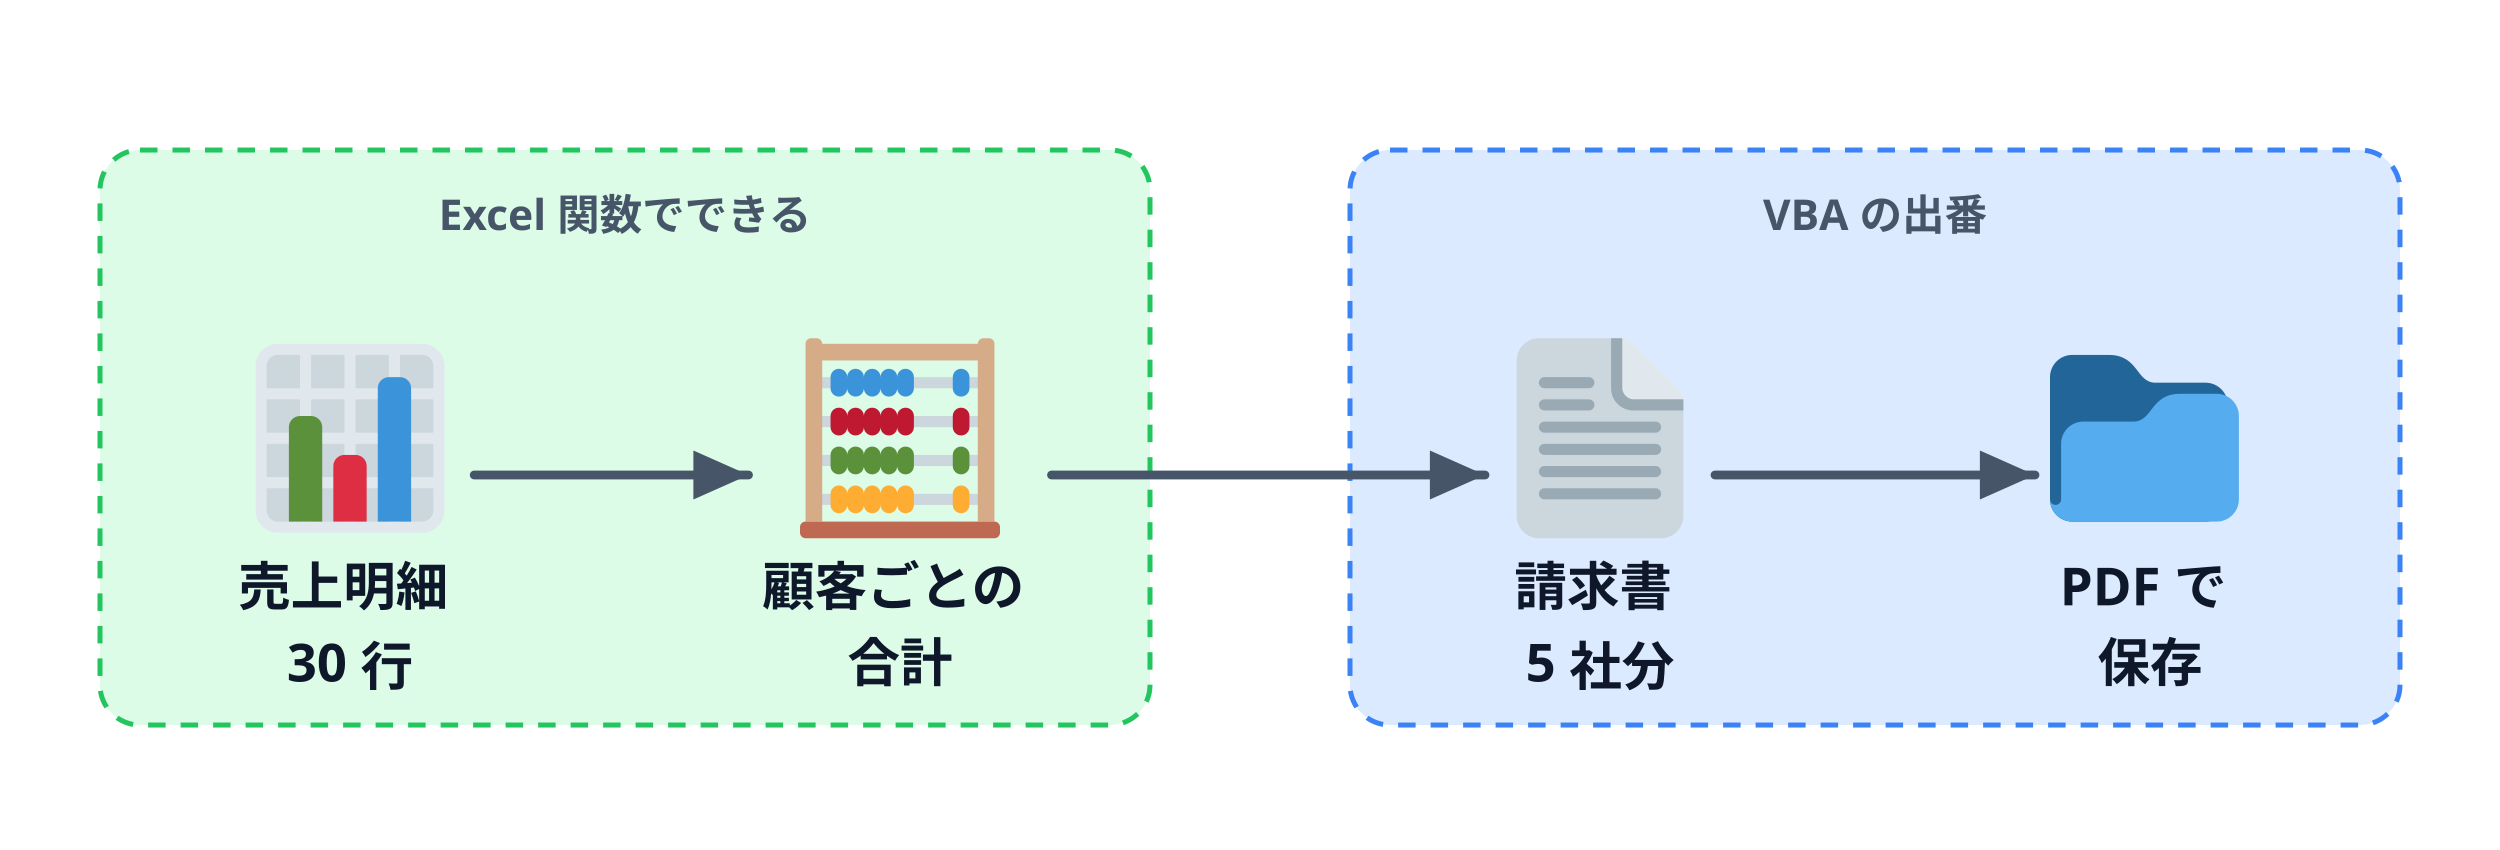
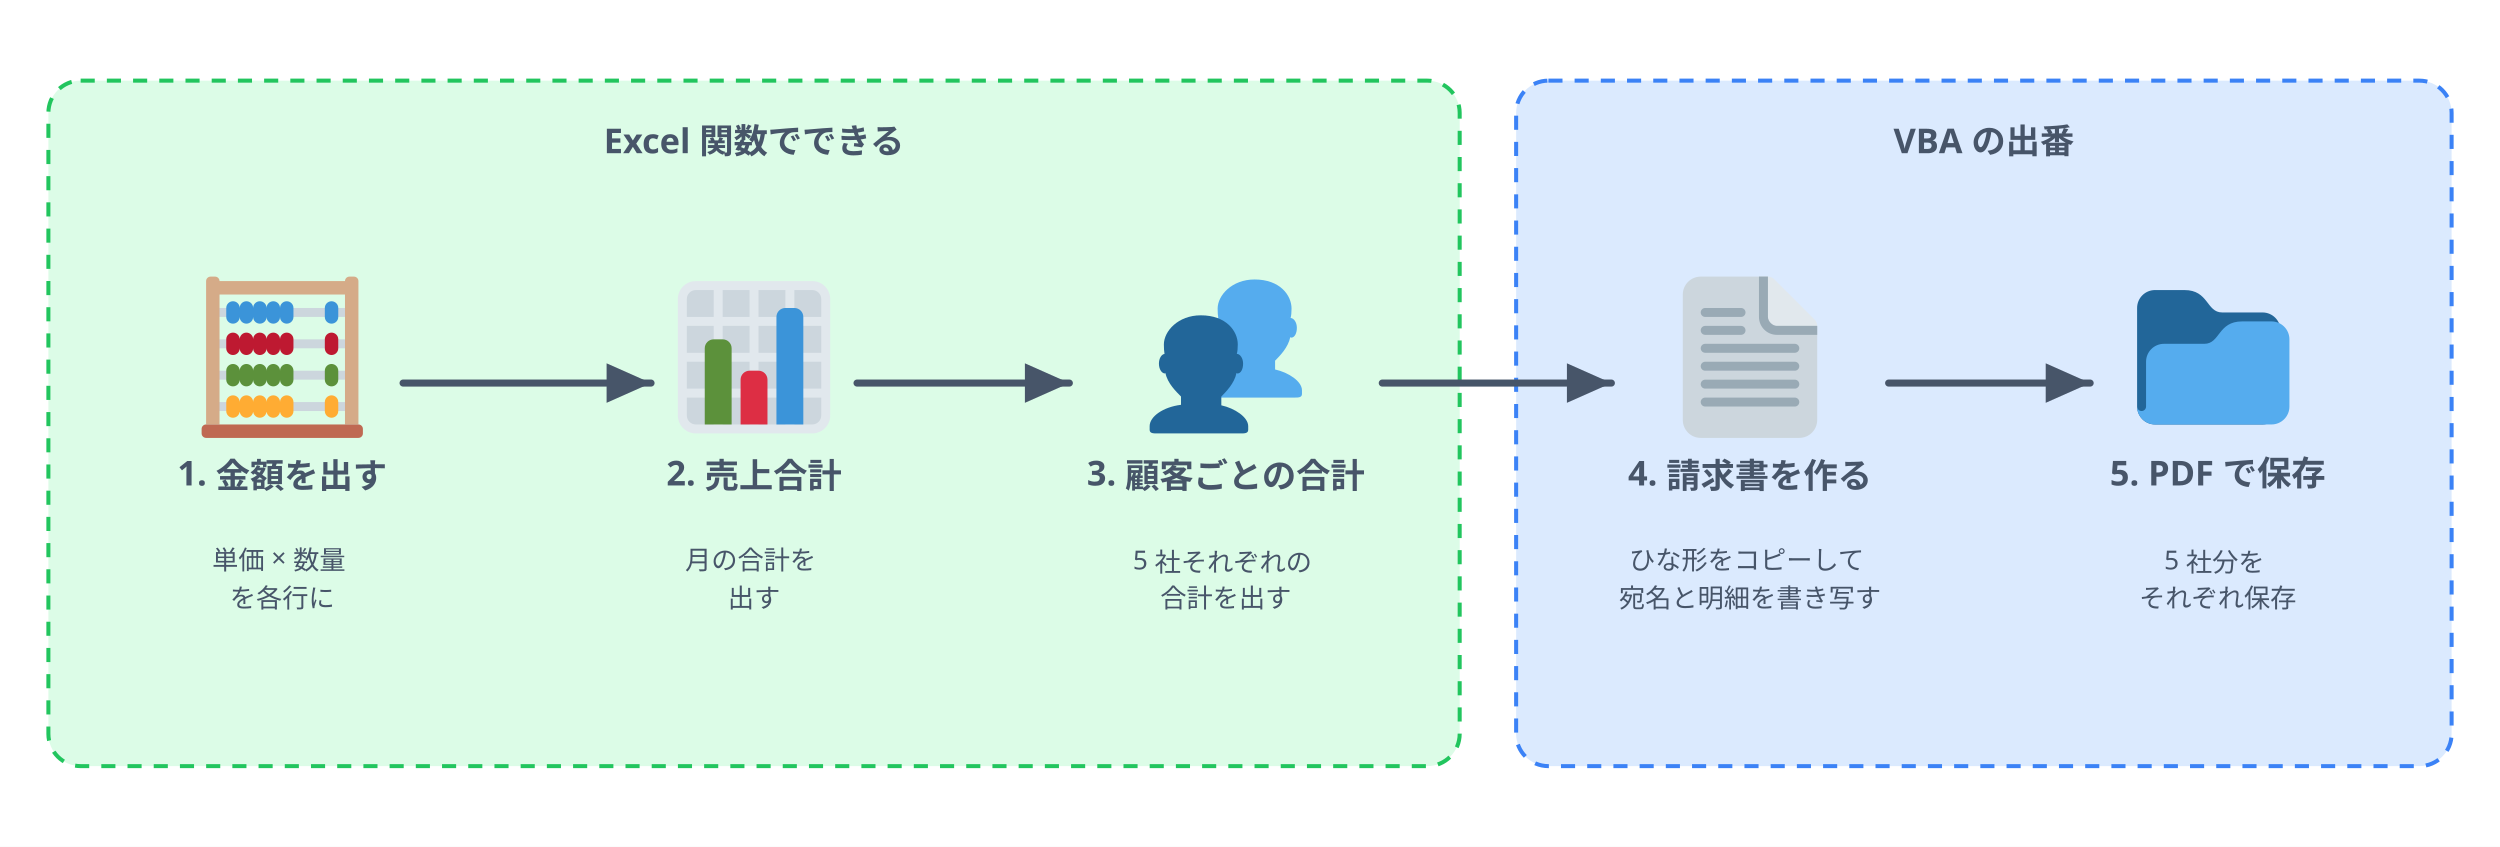
- <svg xmlns="http://www.w3.org/2000/svg" width="1000" height="340" viewBox="0 0 1000 340" font-family="'Hiragino Sans','Noto Sans JP','Yu Gothic','Segoe UI',sans-serif">
+ <svg xmlns="http://www.w3.org/2000/svg" width="1240" height="420" viewBox="0 0 1240 420" font-family="'Hiragino Sans','Noto Sans JP','Yu Gothic','Segoe UI',sans-serif">
  <defs>
    <marker id="aR" viewBox="0 0 10 10" refX="9" refY="5" markerWidth="7" markerHeight="7" orient="auto-start-reverse">
      <path d="M0 1 L9 5 L0 9 z" fill="#475569" />
    </marker>
    <marker id="aRsub" viewBox="0 0 10 10" refX="9" refY="5" markerWidth="7" markerHeight="7" orient="auto-start-reverse">
      <path d="M0 1 L9 5 L0 9 z" fill="#94a3b8" />
    </marker>
  </defs>
-   <rect x="0" y="0" width="1000" height="340" fill="#ffffff" />
-   <rect x="40" y="60" width="420" height="230" rx="16" fill="#dcfce7" stroke="#22c55e" stroke-width="2.0" stroke-dasharray="7 6" />
-   <text x="250" y="92" text-anchor="middle" font-size="17" fill="#475569" font-weight="600">Excel 関数でできる</text>
-   <rect x="540" y="60" width="420" height="230" rx="16" fill="#dbeafe" stroke="#3b82f6" stroke-width="2.0" stroke-dasharray="7 6" />
-   <text x="750" y="92" text-anchor="middle" font-size="17" fill="#475569" font-weight="600">VBA の出番</text>
-   <svg x="100.0" y="135.3" width="80.0" height="80.0" viewBox="0 0 36 36">
-     <path fill="#CCD6DD" d="M31 2H5C3.343 2 2 3.343 2 5v26c0 1.657 1.343 3 3 3h26c1.657 0 3-1.343 3-3V5c0-1.657-1.343-3-3-3z" />
-     <path fill="#E1E8ED" d="M31 1H5C2.791 1 1 2.791 1 5v26c0 2.209 1.791 4 4 4h26c2.209 0 4-1.791 4-4V5c0-2.209-1.791-4-4-4zm0 2c1.103 0 2 .897 2 2v4h-6V3h4zm-4 16h6v6h-6v-6zm0-2v-6h6v6h-6zM25 3v6h-6V3h6zm-6 8h6v6h-6v-6zm0 8h6v6h-6v-6zM17 3v6h-6V3h6zm-6 8h6v6h-6v-6zm0 8h6v6h-6v-6zM3 5c0-1.103.897-2 2-2h4v6H3V5zm0 6h6v6H3v-6zm0 8h6v6H3v-6zm2 14c-1.103 0-2-.897-2-2v-4h6v6H5zm6 0v-6h6v6h-6zm8 0v-6h6v6h-6zm12 0h-4v-6h6v4c0 1.103-.897 2-2 2z" />
-     <path fill="#5C913B" d="M13 33H7V16c0-1.104.896-2 2-2h2c1.104 0 2 .896 2 2v17z" />
-     <path fill="#3B94D9" d="M29 33h-6V9c0-1.104.896-2 2-2h2c1.104 0 2 .896 2 2v24z" />
-     <path fill="#DD2E44" d="M21 33h-6V23c0-1.104.896-2 2-2h2c1.104 0 2 .896 2 2v10z" />
-   </svg>
-   <text x="140" y="242.14" text-anchor="middle" font-size="21" fill="#0f172a" font-weight="700">
-     <tspan x="140" dy="0">売上明細</tspan>
-     <tspan x="140" dy="30.45">30 行</tspan>
-   </text>
-   <svg x="320.0" y="135.3" width="80.0" height="80.0" viewBox="0 0 36 36">
+   <rect x="0" y="0" width="1240" height="420" fill="#ffffff" />
+   <rect x="24" y="40" width="700" height="340" rx="16" fill="#dcfce7" stroke="#22c55e" stroke-width="2.0" stroke-dasharray="7 6" />
+   <text x="374" y="76" text-anchor="middle" font-size="17" fill="#475569" font-weight="600">Excel 関数でできる</text>
+   <rect x="752" y="40" width="464" height="340" rx="16" fill="#dbeafe" stroke="#3b82f6" stroke-width="2.0" stroke-dasharray="7 6" />
+   <text x="984" y="76" text-anchor="middle" font-size="17" fill="#475569" font-weight="600">VBA の出番</text>
+   <svg x="100.0" y="137.2" width="80.0" height="80.0" viewBox="0 0 36 36">
    <path fill="#CCD6DD" d="M3 16v-2h30v2zm0 7v-2h30v2zm0 7v-2h30v2zM3 9V7h30v2z" />
    <path fill="#D5AB88" d="M35 33V1c0-.552-.448-1-1-1h-1c-.552 0-1 .448-1 1H4c0-.552-.448-1-1-1H2c-.552 0-1 .448-1 1v32h34zM4 4h28v29H4V4z" />
    <path fill="#3B94D9" d="M19 5.5c-.829 0-1.5.671-1.5 1.5 0-.829-.671-1.5-1.5-1.5s-1.5.671-1.5 1.5c0-.829-.671-1.5-1.5-1.5s-1.5.671-1.5 1.5c0-.829-.671-1.5-1.5-1.5S8.5 6.171 8.5 7c0-.829-.671-1.5-1.5-1.5S5.5 6.171 5.5 7v2c0 .829.671 1.5 1.5 1.5S8.5 9.829 8.5 9c0 .829.671 1.5 1.5 1.5s1.5-.671 1.5-1.5c0 .829.671 1.5 1.5 1.5s1.5-.671 1.5-1.5c0 .829.671 1.5 1.5 1.5s1.5-.671 1.5-1.5c0 .829.671 1.5 1.5 1.5.828 0 1.5-.671 1.5-1.5V7c0-.829-.672-1.5-1.5-1.5z" />
    <path fill="#BE1931" d="M19 12.5c-.829 0-1.5.671-1.5 1.5 0-.829-.671-1.5-1.5-1.5s-1.5.671-1.5 1.5c0-.829-.671-1.5-1.5-1.5s-1.5.671-1.5 1.5c0-.829-.671-1.5-1.5-1.5s-1.5.671-1.5 1.5c0-.829-.671-1.5-1.5-1.5s-1.5.671-1.5 1.5v2c0 .829.671 1.5 1.5 1.5s1.5-.671 1.5-1.5c0 .829.671 1.5 1.5 1.5s1.5-.671 1.5-1.5c0 .829.671 1.5 1.5 1.5s1.5-.671 1.5-1.5c0 .829.671 1.5 1.5 1.5s1.5-.671 1.5-1.5c0 .829.671 1.5 1.5 1.5.828 0 1.5-.671 1.5-1.5v-2c0-.829-.672-1.5-1.5-1.5z" />
    <path fill="#5C913B" d="M19 19.5c-.829 0-1.5.672-1.5 1.5 0-.828-.671-1.5-1.5-1.5s-1.5.672-1.5 1.5c0-.828-.671-1.5-1.5-1.5s-1.5.672-1.5 1.5c0-.828-.671-1.5-1.5-1.5s-1.5.672-1.5 1.5c0-.828-.671-1.5-1.5-1.5s-1.5.672-1.5 1.5v2c0 .828.671 1.5 1.5 1.5s1.5-.672 1.5-1.5c0 .828.671 1.5 1.5 1.5s1.5-.672 1.5-1.5c0 .828.671 1.5 1.5 1.5s1.5-.672 1.5-1.5c0 .828.671 1.5 1.5 1.5s1.5-.672 1.5-1.5c0 .828.671 1.5 1.5 1.5.828 0 1.5-.672 1.5-1.5v-2c0-.828-.672-1.5-1.5-1.5z" />
    <path fill="#FFAC33" d="M19 26.5c-.829 0-1.5.672-1.5 1.5 0-.828-.671-1.5-1.5-1.5s-1.5.672-1.5 1.5c0-.828-.671-1.5-1.5-1.5s-1.5.672-1.5 1.5c0-.828-.671-1.5-1.5-1.5s-1.5.672-1.5 1.5c0-.828-.671-1.5-1.5-1.5s-1.5.672-1.5 1.5v2c0 .828.671 1.5 1.5 1.5s1.5-.672 1.5-1.5c0 .828.671 1.5 1.5 1.5s1.5-.672 1.5-1.5c0 .828.671 1.5 1.5 1.5s1.5-.672 1.5-1.5c0 .828.671 1.5 1.5 1.5s1.5-.672 1.5-1.5c0 .828.671 1.5 1.5 1.5.828 0 1.5-.672 1.5-1.5v-2c0-.828-.672-1.5-1.5-1.5z" />
    <path fill="#3B94D9" d="M29 10.5c-.828 0-1.5-.671-1.5-1.5V7c0-.829.672-1.5 1.5-1.5s1.5.671 1.5 1.5v2c0 .829-.672 1.5-1.5 1.5z" />
    <path fill="#BE1931" d="M29 17.5c-.828 0-1.5-.671-1.5-1.5v-2c0-.829.672-1.5 1.5-1.5s1.5.671 1.5 1.5v2c0 .829-.672 1.5-1.5 1.5z" />
    <path fill="#5C913B" d="M29 24.5c-.828 0-1.5-.672-1.5-1.5v-2c0-.828.672-1.5 1.5-1.5s1.5.672 1.5 1.5v2c0 .828-.672 1.5-1.5 1.5z" />
    <path fill="#FFAC33" d="M29 31.5c-.828 0-1.5-.672-1.5-1.5v-2c0-.828.672-1.5 1.5-1.5s1.5.672 1.5 1.5v2c0 .828-.672 1.5-1.5 1.5z" />
    <path fill="#BF6952" d="M35 33H1c-.552 0-1 .448-1 1v1c0 .552.448 1 1 1h34c.552 0 1-.448 1-1v-1c0-.552-.448-1-1-1z" />
  </svg>
-   <text x="360" y="242.14" text-anchor="middle" font-size="21" fill="#0f172a" font-weight="700">
-     <tspan x="360" dy="0">顧客ごとの</tspan>
-     <tspan x="360" dy="30.45">合計</tspan>
+   <text x="140" y="240.78" text-anchor="middle" font-size="17" fill="#475569" font-weight="600">1. 金額を出す</text>
+   <text x="140" y="282.42" text-anchor="middle" font-size="13" fill="#475569" font-weight="400">
+     <tspan x="140" dy="0">単価 × 数量</tspan>
+     <tspan x="140" dy="18.85">を各行に</tspan>
  </text>
-   <svg x="600.0" y="135.3" width="80.0" height="80.0" viewBox="0 0 36 36">
+   <svg x="334.0" y="137.2" width="80.0" height="80.0" viewBox="0 0 36 36">
+     <path fill="#CCD6DD" d="M31 2H5C3.343 2 2 3.343 2 5v26c0 1.657 1.343 3 3 3h26c1.657 0 3-1.343 3-3V5c0-1.657-1.343-3-3-3z" />
+     <path fill="#E1E8ED" d="M31 1H5C2.791 1 1 2.791 1 5v26c0 2.209 1.791 4 4 4h26c2.209 0 4-1.791 4-4V5c0-2.209-1.791-4-4-4zm0 2c1.103 0 2 .897 2 2v4h-6V3h4zm-4 16h6v6h-6v-6zm0-2v-6h6v6h-6zM25 3v6h-6V3h6zm-6 8h6v6h-6v-6zm0 8h6v6h-6v-6zM17 3v6h-6V3h6zm-6 8h6v6h-6v-6zm0 8h6v6h-6v-6zM3 5c0-1.103.897-2 2-2h4v6H3V5zm0 6h6v6H3v-6zm0 8h6v6H3v-6zm2 14c-1.103 0-2-.897-2-2v-4h6v6H5zm6 0v-6h6v6h-6zm8 0v-6h6v6h-6zm12 0h-4v-6h6v4c0 1.103-.897 2-2 2z" />
+     <path fill="#5C913B" d="M13 33H7V16c0-1.104.896-2 2-2h2c1.104 0 2 .896 2 2v17z" />
+     <path fill="#3B94D9" d="M29 33h-6V9c0-1.104.896-2 2-2h2c1.104 0 2 .896 2 2v24z" />
+     <path fill="#DD2E44" d="M21 33h-6V23c0-1.104.896-2 2-2h2c1.104 0 2 .896 2 2v10z" />
+   </svg>
+   <text x="374" y="240.78" text-anchor="middle" font-size="17" fill="#475569" font-weight="600">2. 売上合計</text>
+   <text x="374" y="282.42" text-anchor="middle" font-size="13" fill="#475569" font-weight="400">
+     <tspan x="374" dy="0">月の合計を</tspan>
+     <tspan x="374" dy="18.85">出す</tspan>
+   </text>
+   <svg x="568.0" y="137.2" width="80.0" height="80.0" viewBox="0 0 36 36">
+     <path fill="#55ACEE" d="M29 20.729v-1.963c1-1.03 2.914-2.89 3.391-5.273.142.079.055.13.213.13.758 0 1.256-.983 1.256-2.197 0-1.194-.656-2.161-1.399-2.191.143-.516.212-1.206.212-2.092 0-2.956-2.549-6.505-8.253-6.505-5.068 0-8.244 3.549-8.244 6.505 0 .858.051 1.562.142 2.107-.697.105-1.247 1.033-1.247 2.175 0 1.214.614 2.197 1.373 2.197.157 0-.069-.051.072-.13.477 2.384 2.484 4.243 3.484 5.274v1.847c-4 .492-7 2.628-7 4.765v.81c0 .812.823.812 1.634.812h18.73c.813 0 1.636 0 1.636-.812v-.81c0-2.001-3-3.997-6-4.649z" />
+     <path fill="#269" d="M17 28.729v-1.963c1-1.03 2.914-2.89 3.391-5.273.142.079.055.13.213.13.758 0 1.256-.983 1.256-2.197 0-1.194-.656-2.161-1.399-2.191.143-.516.212-1.206.212-2.092 0-2.956-2.549-6.505-8.253-6.505-5.069 0-8.244 3.549-8.244 6.505 0 .858.051 1.562.142 2.107-.697.105-1.247 1.033-1.247 2.175 0 1.214.614 2.197 1.373 2.197.157 0-.069-.051.072-.13C4.993 23.876 7 25.735 8 26.766v1.847c-4 .492-7 2.628-7 4.765v.811C1 35 1.823 35 2.634 35h18.73c.813 0 1.636 0 1.636-.812v-.811c0-2-3-3.996-6-4.648z" />
+   </svg>
+   <text x="608" y="240.78" text-anchor="middle" font-size="17" fill="#475569" font-weight="600">3. 顧客ごとの合計</text>
+   <text x="608" y="282.42" text-anchor="middle" font-size="13" fill="#475569" font-weight="400">
+     <tspan x="608" dy="0">5 社それぞれの</tspan>
+     <tspan x="608" dy="18.85">合計を出す</tspan>
+   </text>
+   <svg x="828.0" y="137.2" width="80.0" height="80.0" viewBox="0 0 36 36">
    <path fill="#E1E8ED" d="M32.415 9.586l-9-9C23.054.225 22.553 0 22 0c-1.104 0-1.999.896-2 2 0 .552.224 1.053.586 1.415l-3.859 3.859 9 9 3.859-3.859c.362.361.862.585 1.414.585 1.104 0 2.001-.896 2-2 0-.552-.224-1.052-.585-1.414z" />
    <path fill="#CCD6DD" d="M22 0H7C4.791 0 3 1.791 3 4v28c0 2.209 1.791 4 4 4h22c2.209 0 4-1.791 4-4V11h-9c-1 0-2-1-2-2V0z" />
    <path fill="#99AAB5" d="M22 0h-2v9c0 2.209 1.791 4 4 4h9v-2h-9c-1 0-2-1-2-2V0zm-5 8c0 .552-.448 1-1 1H8c-.552 0-1-.448-1-1s.448-1 1-1h8c.552 0 1 .448 1 1zm0 4c0 .552-.448 1-1 1H8c-.552 0-1-.448-1-1s.448-1 1-1h8c.552 0 1 .448 1 1zm12 4c0 .552-.447 1-1 1H8c-.552 0-1-.448-1-1s.448-1 1-1h20c.553 0 1 .448 1 1zm0 4c0 .553-.447 1-1 1H8c-.552 0-1-.447-1-1 0-.553.448-1 1-1h20c.553 0 1 .447 1 1zm0 4c0 .553-.447 1-1 1H8c-.552 0-1-.447-1-1 0-.553.448-1 1-1h20c.553 0 1 .447 1 1zm0 4c0 .553-.447 1-1 1H8c-.552 0-1-.447-1-1 0-.553.448-1 1-1h20c.553 0 1 .447 1 1z" />
  </svg>
-   <text x="640" y="242.14" text-anchor="middle" font-size="21" fill="#0f172a" font-weight="700">
-     <tspan x="640" dy="0">請求書</tspan>
-     <tspan x="640" dy="30.45">5 社分</tspan>
+   <text x="868" y="240.78" text-anchor="middle" font-size="17" fill="#475569" font-weight="600">4. 請求書を作る</text>
+   <text x="868" y="282.42" text-anchor="middle" font-size="13" fill="#475569" font-weight="400">
+     <tspan x="868" dy="0">ひな形をコピーして</tspan>
+     <tspan x="868" dy="18.85">宛名と明細を書き写す</tspan>
  </text>
-   <svg x="820.0" y="135.3" width="80.0" height="80.0" viewBox="0 0 36 36">
+   <svg x="1060.0" y="137.2" width="80.0" height="80.0" viewBox="0 0 36 36">
    <path fill="#269" d="M0 29c0 2.209 1.791 4 4 4h24c2.209 0 4-1.791 4-4V12c0-2.209-1.791-4-4-4h-9c-3.562 0-3-5-8.438-5H4C1.791 3 0 4.791 0 7v22z" />
    <path fill="#55ACEE" d="M30 10h-6.562C18 10 18.562 15 15 15H6c-2.209 0-4 1.791-4 4v10c0 .553-.448 1-1 1s-1-.447-1-1c0 2.209 1.791 4 4 4h26c2.209 0 4-1.791 4-4V14c0-2.209-1.791-4-4-4z" />
  </svg>
-   <text x="860" y="242.14" text-anchor="middle" font-size="21" fill="#0f172a" font-weight="700">
-     <tspan x="860" dy="0">PDF で</tspan>
-     <tspan x="860" dy="30.45">保存</tspan>
+   <text x="1100" y="240.78" text-anchor="middle" font-size="17" fill="#475569" font-weight="600">5. PDF で保存</text>
+   <text x="1100" y="282.42" text-anchor="middle" font-size="13" fill="#475569" font-weight="400">
+     <tspan x="1100" dy="0">5 社分を</tspan>
+     <tspan x="1100" dy="18.85">それぞれ保存</tspan>
  </text>
-   <path d="M189.68 190.00 L299.40 190.00" fill="none" stroke="#475569" stroke-width="3.5" stroke-linecap="round" stroke-linejoin="round" marker-end="url(#aR)" />
-   <path d="M420.60 190.00 L594.00 190.00" fill="none" stroke="#475569" stroke-width="3.5" stroke-linecap="round" stroke-linejoin="round" marker-end="url(#aR)" />
-   <path d="M686.00 190.00 L814.00 190.00" fill="none" stroke="#475569" stroke-width="3.5" stroke-linecap="round" stroke-linejoin="round" marker-end="url(#aR)" />
+   <path d="M199.92 190.00 L322.92 190.00" fill="none" stroke="#475569" stroke-width="3.5" stroke-linecap="round" stroke-linejoin="round" marker-end="url(#aR)" />
+   <path d="M425.08 190.00 L530.40 190.00" fill="none" stroke="#475569" stroke-width="3.5" stroke-linecap="round" stroke-linejoin="round" marker-end="url(#aR)" />
+   <path d="M685.60 190.00 L799.24 190.00" fill="none" stroke="#475569" stroke-width="3.5" stroke-linecap="round" stroke-linejoin="round" marker-end="url(#aR)" />
+   <path d="M936.76 190.00 L1036.72 190.00" fill="none" stroke="#475569" stroke-width="3.5" stroke-linecap="round" stroke-linejoin="round" marker-end="url(#aR)" />
</svg>
